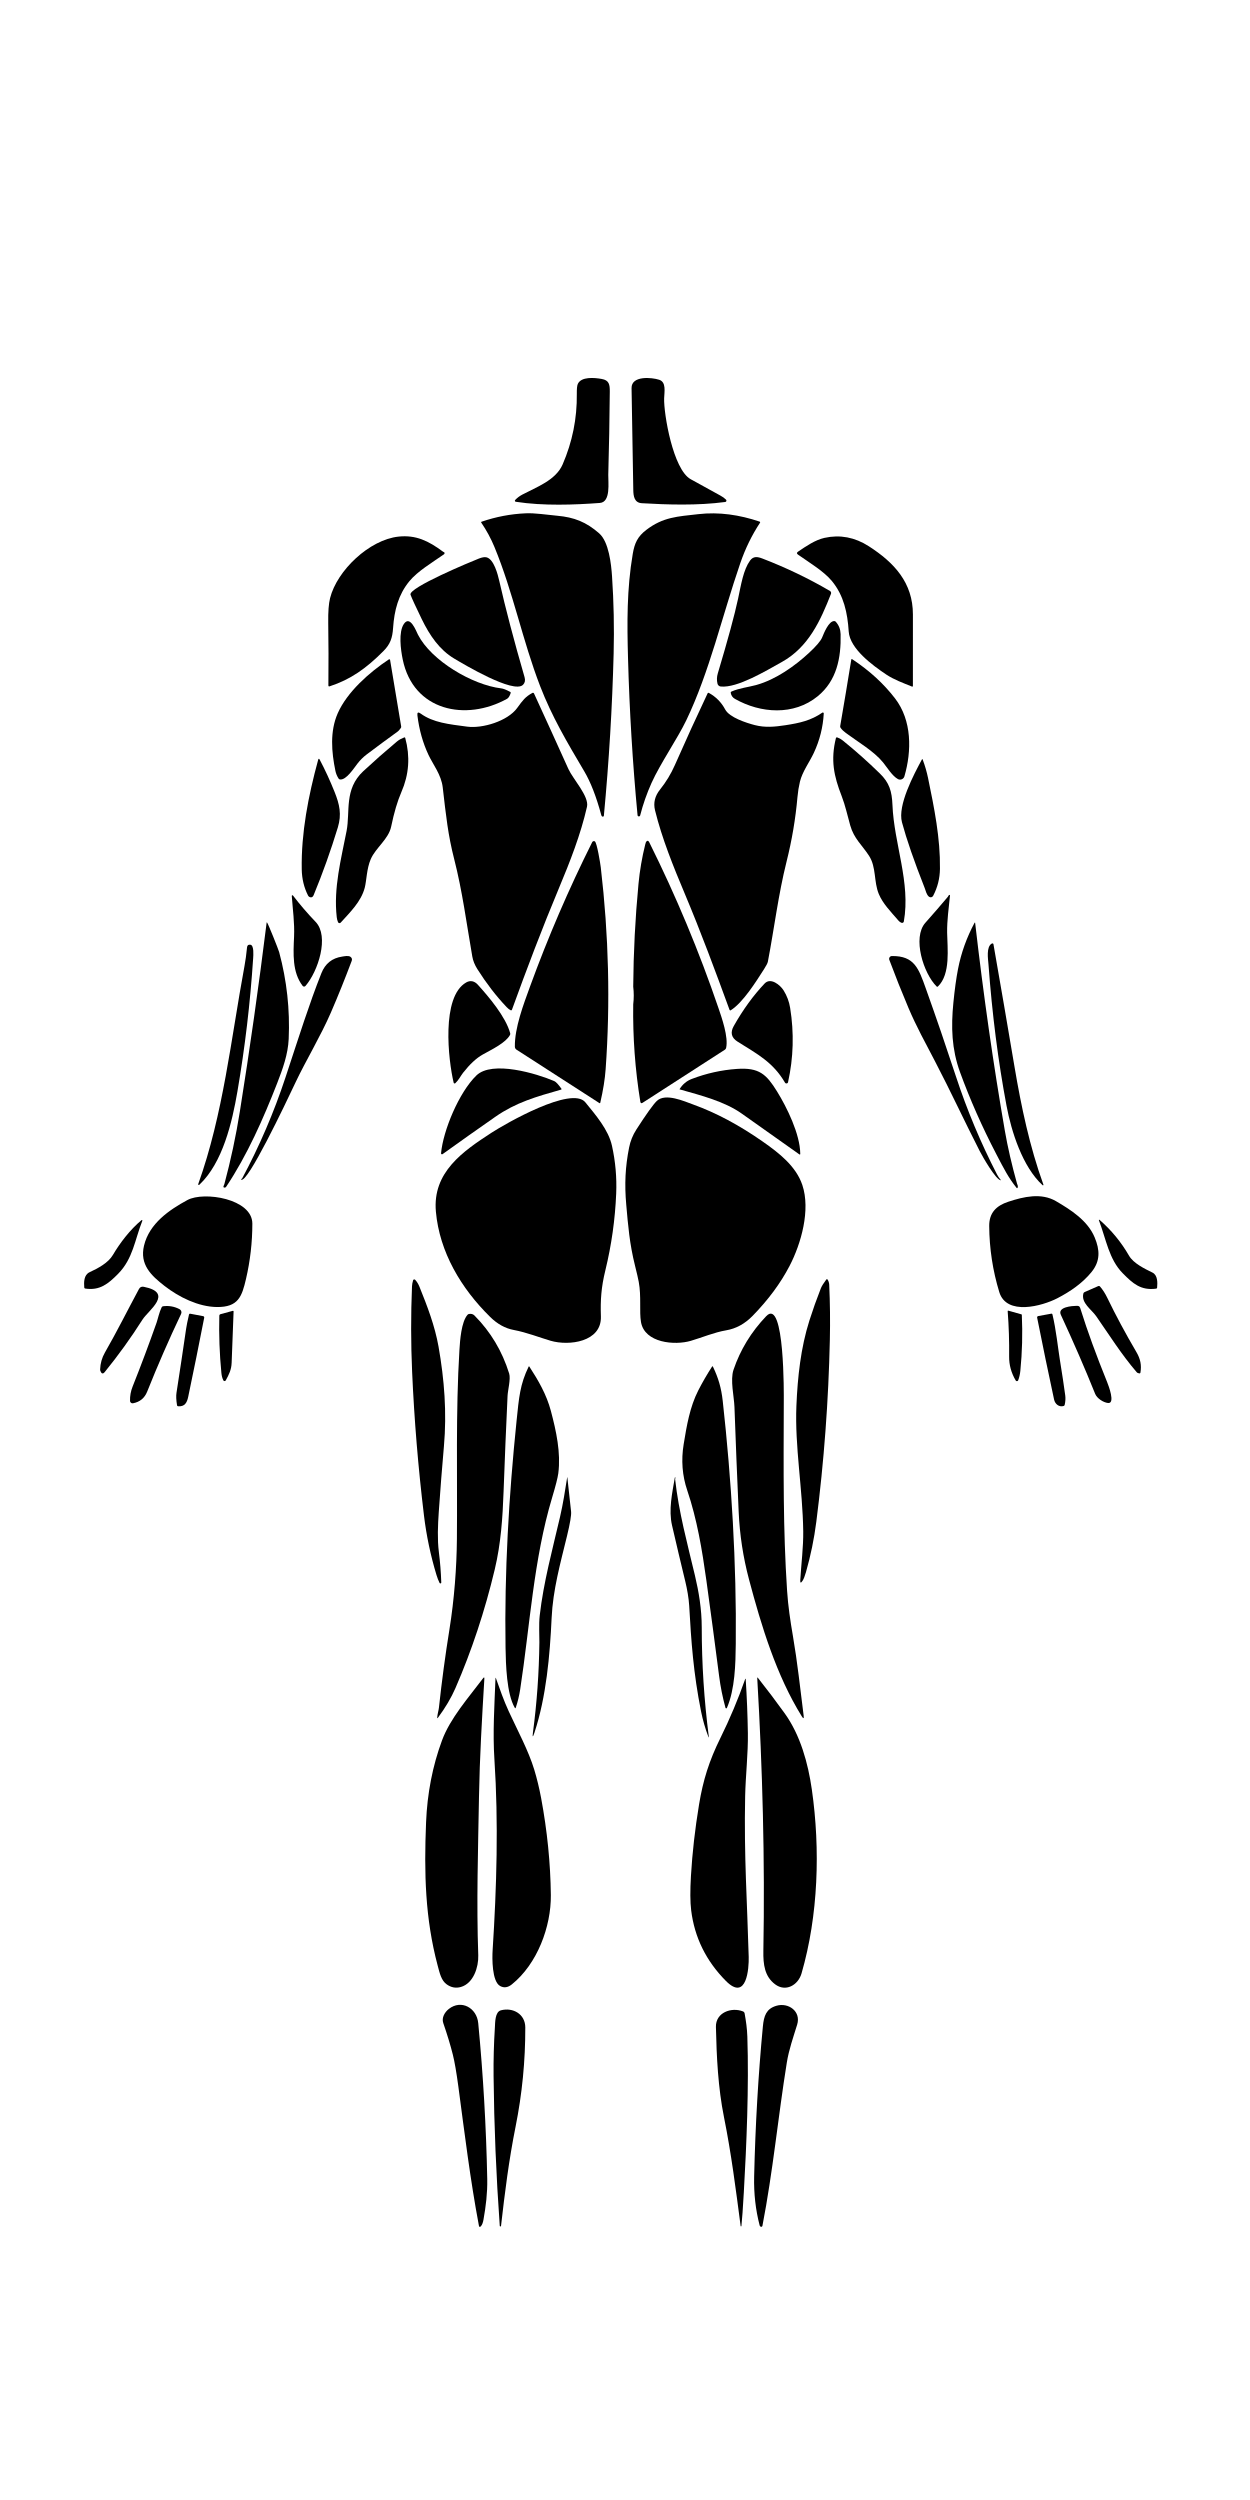
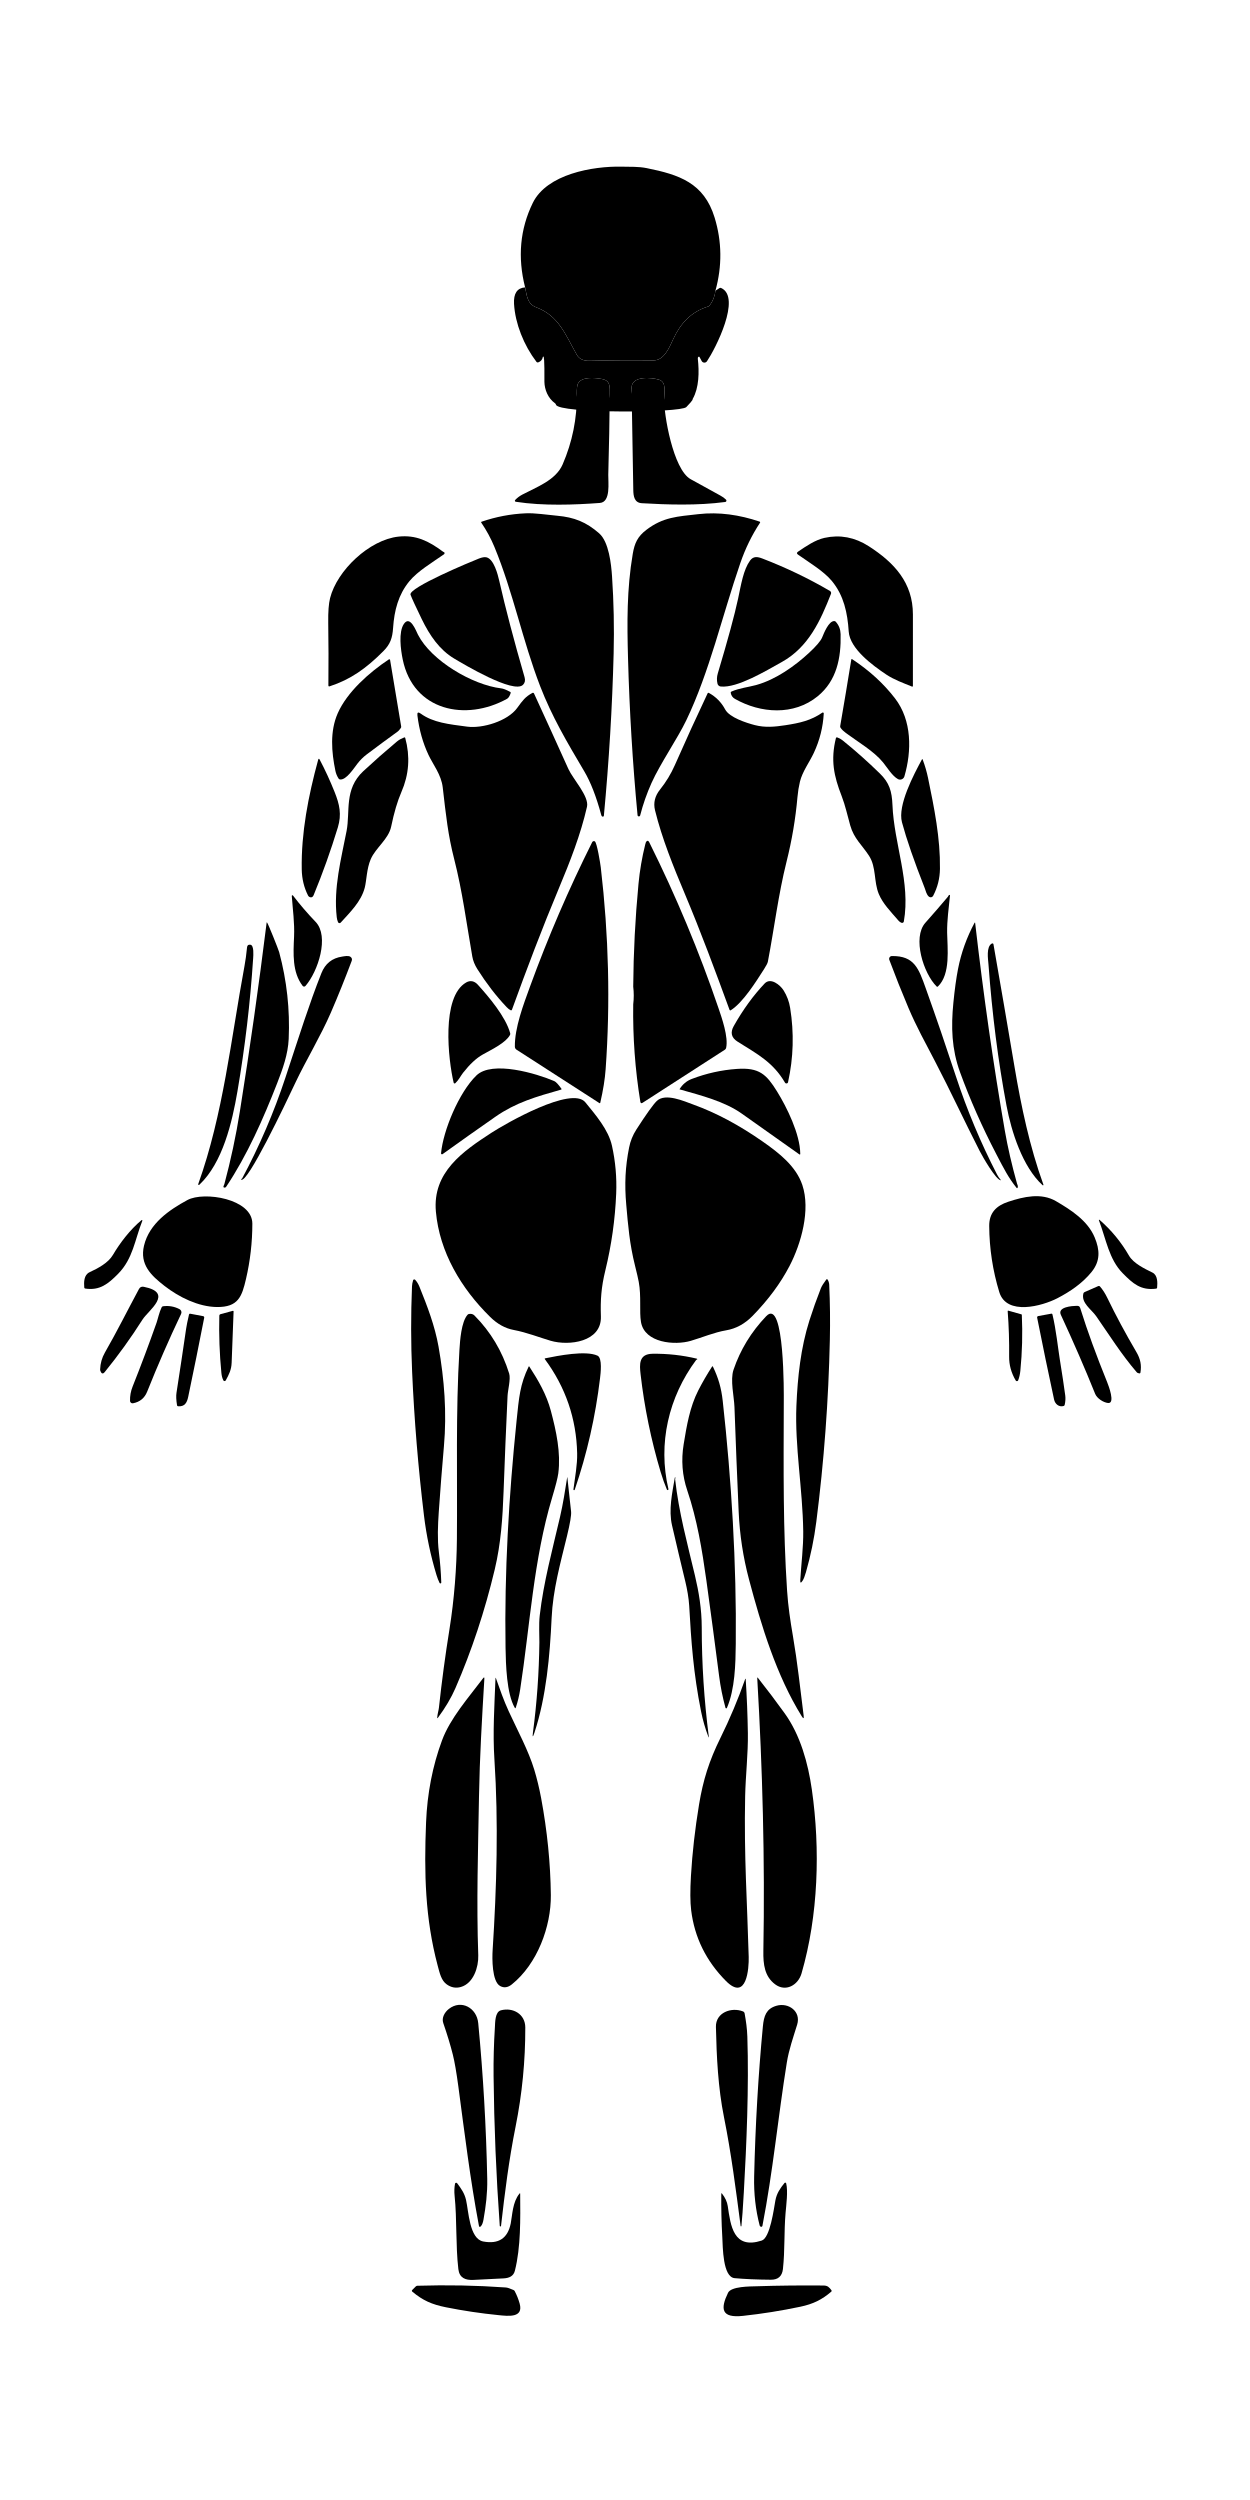
<svg xmlns="http://www.w3.org/2000/svg" viewBox="724 0 724 1448" class="body-map-svg body-map-back">
+   <g class="body-decoration" aria-hidden="true">
+     <path d="M1138.38 168.39q-.49 4.68-3.37 8.55-.31.41-.81.56c-9.91 3.11-15.97 9.67-20.28 18.94-2.21 4.75-5.25 12.39-11.48 12.3q-18.46-.25-36.94.25-5.35.14-7.43-3.53c-6.78-11.97-10.46-22.53-23.52-27.48-5.05-1.92-5.38-6.47-6.41-11.53q-6.64-26.16 4.43-48.88c8.13-16.7 34.61-21.41 51.58-21.04 4.89.11 9.69-.11 14.42.85 18.79 3.8 33.17 8.5 39.34 28.66q6.38 20.88.47 42.35z" />
+     <path d="M1028.14 166.45c1.03 5.06 1.36 9.61 6.41 11.53 13.06 4.95 16.74 15.51 23.52 27.48 1.387 2.447 3.863 3.623 7.43 3.53a910.025 910.025 0 0136.94-.25c6.23.09 9.27-7.55 11.48-12.3 4.31-9.27 10.37-15.83 20.28-18.94.333-.1.603-.287.81-.56 1.92-2.58 3.043-5.43 3.37-8.55l2.31-1.51a.977.977 0 01.99-.08c11.92 5.42-3.35 35.31-8.21 42.45-.761 1.11-2.423 1.028-3.06-.15l-1.26-2.32c-.133-.253-.32-.297-.56-.13-.34.24-.48.61-.42 1.11.86 7.64.75 16.87-2.96 23.31-.173.3.839.041-3.7 4.71-3.34 3.436-74.18 3.78-75.48-1.38a1.465 1.465 0 00-.55-.82c-4.15-2.97-6.07-7.95-6.16-12.39-.03-1.68.18-14.28-.53-14.63-.207-.1-.33-.037-.37.19-.3 1.553-1.183 2.597-2.65 3.13a.951.951 0 01-1.07-.32c-7.29-9.56-12.32-22.18-12.97-33.54-.34-6.04 1.797-9.23 6.41-9.57zm29.95 61.71c.173 14.187 18.967 14.703 19.1-1.37.03-4.05-.38-6.54-4.68-7.3-4.2-.75-11.87-1.47-13.85 2.91-.413.92-.603 2.84-.57 5.76zm31.71-3.35c.36 19.647 18.59 14.82 18.87 5.94.13-3.9 1.32-9.43-2.88-10.79-4.25-1.38-16.12-2.54-15.99 4.85z" />
+     <path d="M1070.06 785.19c2.95 1.36 1.8 10.43 1.49 13.04q-3.98 33.27-14.66 64.61a.39.39 0 01-.76-.17c.9-7.05 2.31-14.29 2.16-20.92q-.68-30.14-18.71-54.52-.29-.39.18-.49c7.42-1.52 23.53-4.69 30.3-1.55z" />
+     <path d="M1127.24 787.66c-15.99 21.49-22.3 48.51-16.08 74.83a.47.46-63.2 01-.88.29q-1.99-4.69-3.65-10.24-8.29-27.75-11.6-56.54c-.65-5.71-1.1-11.77 6.87-11.9q13-.19 25.68 2.83a.31.24 41.2 01.1.53q-.12.01-.27.07-.1.04-.17.13z" />
+     <path d="M998.25 1320.52c-4.62.24-8.17-1.08-8.78-6.28-1.6-13.81-.75-28.85-2.16-42.41q-.39-3.74.24-7.03a.69.69 0 011.23-.28c2.35 3.15 4.22 5.75 5.14 9.66 1.54 6.57 1.91 22.57 9.97 24.09q13.33 2.5 15.93-10.47c.92-4.57 1-12.33 5.05-17.25q.42-.51.42.15c.11 14.39.4 30.86-3.08 44.54-.79 3.13-3.31 4.23-6.51 4.4q-8.73.45-17.45.88z" />
+     <path d="M1149.5 1319.51c-6.93-.63-6.82-18.08-7.14-23.7q-.73-12.53-.59-25.09.01-.71.45-.15 2.74 3.49 3.29 7.17c1.67 11.25 3.21 25.34 19.7 19.99 4.87-1.58 7.03-18.57 7.89-23.21.79-4.2 2.74-7 5.28-10.13a.56.56 0 01.98.22c1.12 4.6.04 12.39-.37 17.26-.92 10.77-.32 21.48-1.52 32.37q-.7 6.23-7.01 6.18-12.13-.11-20.96-.91z" />
+     <path d="M962.87 1327.38q-.62-.51-.05-1.07l1.99-1.99q.39-.39.93-.41 25.66-.82 51.26 1 1.34.1 4.43 1.47.46.2.69.64 1.84 3.5 2.87 7.23c2.32 8.38-6.63 7.24-12.23 6.68q-15.37-1.53-30.5-4.56c-8.21-1.65-13.33-3.95-19.39-8.99z" />
+     <path d="M1154.35 1341.35c-12.48 1.36-13.27-3.88-8.67-13.37 1.82-3.76 12.72-3.65 16.39-3.77q19.44-.63 38.9-.44c2.41.02 3.31 1 4.61 2.76q.32.44-.09.79c-5.43 4.67-10.52 7.17-17.95 8.74q-16.46 3.47-33.19 5.29z" />
+   </g>
  <a href="/body-region/neck/" class="body-region-link">
    <g id="region-neck" class="body-region" data-region="neck">
      <path d="M1022.74 290.63a.62.61 25.9 01-.36-1.03q1.71-1.83 4.11-3.11c8.19-4.35 19.4-8.3 23.38-17.48q8.48-19.57 8.22-40.85-.05-4.38.57-5.76c1.98-4.38 9.65-3.66 13.85-2.91 4.3.76 4.71 3.25 4.68 7.3q-.2 24.11-.88 48.2c-.12 4.25 1.6 15.84-4.88 16.32-14.57 1.08-32.6 1.81-48.69-.68z" />
      <path d="M1095.75 291.46c-4.3-.25-4.9-3.99-4.95-7.71q-.46-29.47-1-58.94c-.13-7.39 11.74-6.23 15.99-4.85 4.2 1.36 3.01 6.89 2.88 10.79-.28 8.88 5.15 41.1 15.32 46.78q8.6 4.81 17.27 9.51 1.97 1.07 3.26 2.36a.8.79 63.6 01-.45 1.35c-16.12 2.17-33.78 1.56-48.32.71z" />
    </g>
  </a>
  <a href="/body-region/shoulders/" class="body-region-link">
    <g id="region-shoulders" class="body-region" data-region="shoulders">
      <path d="M980.66 319.58c.19.14.55.19.65.32a.8.8 0 01-.16 1.15c-6.78 4.75-15.26 9.77-20.03 15.58-6.41 7.78-8.76 16.96-9.44 27.04-.39 5.92-1.68 9.5-5.59 13.43-10.02 10.08-19.04 16.47-31.14 20.41q-.75.25-.75-.55.19-18.4-.09-36.3-.14-9.4 1.07-14.22c4.04-16.07 22.8-33.85 39.68-35.64 9.99-1.06 17.34 2.46 25.8 8.78z" />
      <path d="M1227.3 316.44c14.62 9.44 25.48 21.03 25.46 39.51q-.02 20.56-.01 41.37a.37.37 0 01-.51.35c-5.08-2.06-10.41-3.98-14.9-6.97-7.84-5.24-21.14-14.95-21.77-24.95-.69-10.75-2.81-20.85-9.76-29.25-4.68-5.65-12.96-10.58-19.6-15.26q-1.23-.87.01-1.71c4.6-3.13 9.91-6.78 15.25-7.98q13.58-3.03 25.83 4.89z" />
    </g>
  </a>
  <a href="/body-region/arms/" class="body-region-link">
    <g id="region-arms" class="body-region" data-region="arms">
      <path d="M931.03 442.29c-2.01 2.57-6.52 9.71-10.12 9.17q-.52-.08-.8-.52-1.35-2.09-1.84-4.44c-2.25-10.87-3.28-22.88 1.35-33.38 5.45-12.33 18.27-23.68 29.61-31.2a.47.46 68.7 01.71.32l6.42 38.52q.09.54-.26.97c-.47.58-1.12 1.52-1.71 1.94q-9.11 6.58-18.08 13.36-2.9 2.2-5.28 5.26z" />
      <path d="M958.15 427.11a.41.41 0 01.55.27q4.44 16.16-2.23 31.41-3.37 7.73-5.91 19.98c-1.51 7.28-8.93 12.21-11.81 18.82-2.42 5.56-2.41 12.5-3.51 16.66-2.14 8.06-8.51 14.15-13.91 20.13a.93.93 0 01-1.54-.25q-.57-1.3-.75-2.89c-1.93-16.91 2.52-33.52 5.71-49.99 2.16-11.21-1.54-24.15 9.68-34.59q9.54-8.86 19.55-17.23c1.3-1.08 2.7-1.72 4.17-2.32z" />
      <path d="M903.57 519.67a1.84 1.82-5.4 01-1.12-.92q-3.54-6.97-3.68-15.19c-.37-21.2 3.8-42.53 9.5-63.44q.33-1.23.92-.1 4.64 8.78 8.6 18.67c2.88 7.21 4.19 12.98 1.88 20.57q-6.07 19.96-14.02 39.23-.65 1.58-2.08 1.18z" />
      <path d="M1213.94 424.56q-2.02-1.5-3.08-3.02-.31-.46-.22-1 3.32-19.22 6.42-38.46.09-.56.56-.25 14.9 9.82 24.8 22.71c9.8 12.75 9.72 30.37 5.41 45.13a2.62 2.62 0 01-3.76 1.57c-3.26-1.77-6.22-6.71-8.62-9.67-5.24-6.46-14.75-12-21.51-17.01z" />
      <path d="M1246.2 534.5q-.95-.3-1.75-1.22c-4.65-5.4-9.13-9.88-11.46-15.51-2.96-7.13-1.37-15.5-5.64-22.09-4.06-6.26-8.72-9.91-10.89-17.58-1.62-5.68-2.81-11.46-4.97-17.02-4.56-11.69-6.45-20.86-3.33-33.56a.59.58-74 01.75-.42q1.69.56 3.22 1.79 11.23 9.08 21.54 19.18c5.39 5.28 6.92 10.13 7.24 18.16.9 22.52 10.62 44.97 6.59 67.49a1.01 1 13.9 01-1.3.78z" />
      <path d="M1258.43 439.96q2.01 5.38 3.1 10.68c3.58 17.36 7.13 34.77 6.89 52.61q-.11 8.3-3.94 15.61a1.61 1.6 33.4 01-2.44.5c-1.45-1.19-1.9-3.58-2.43-4.94q-9.23-23.41-13.19-38.15c-2.63-9.81 6.82-27.63 11.53-36.35q.28-.5.48.04z" />
      <path d="M878.44 534.38a.15.15 0 01.18-.13c.47.12 6.68 15.77 7.07 17.22q6.66 24.73 5.52 50.29c-.4 8.9-3.45 17.35-6.64 25.55-7.94 20.38-17.41 41.88-29.59 60.09a1.04 1.02-54.2 01-1.49.25c-.34-.26.37-1.45.47-1.83q5.58-20.8 8.97-42.08 8.65-54.15 15.51-109.36z" />
      <path d="M893 518.93a.39.38 24.6 01.69-.25q5.97 7.83 13.11 15.27c8.08 8.4 1.41 28.73-5.88 37.12a1.05 1.05 0 01-1.63-.05c-6.09-7.93-5.41-18.74-4.97-28.44.36-8.12-.76-15.7-1.32-23.65z" />
      <path d="M869.06 547.19c2.16.36 1.67 6.21 1.57 7.8q-2.54 38.84-9.11 77.16c-3.04 17.71-8.47 41.3-22.09 54.09a.38.38 0 01-.62-.41c14.51-40.44 19-84.26 26.8-126.31q.9-4.88 1.48-10.82.18-1.81 1.97-1.51z" />
      <path d="M864.24 682.58q15.09-28.18 25.12-58.55c8.14-24.63 13.67-42.4 20.79-60.35q3.31-8.37 12.08-9.63c1.35-.2 3.68-.75 4.86.21q1.13.93.61 2.3-5.8 15.45-12.04 29.88c-5.79 13.39-14.92 28.68-20.32 40.14-6.12 13-28.07 59.18-31.64 56.64a.21.21 0 01.03-.36q.15-.07.34-.13.12-.04.17-.15z" />
      <path d="M1272.99 519.43c.27-.33.33-.75.75-1.05a.32.32 0 01.5.29c-.7 7.22-1.77 14.33-1.66 21.54.13 8.94 2.13 24-5.35 31.17q-.37.35-.73 0c-7.63-7.55-14.2-28.29-6.52-36.92q6.6-7.41 13.01-15.03z" />
      <path d="M1312.82 688.04c-4.78-6.01-7.2-10.8-11.76-19.56q-12.39-23.79-21.03-47.53c-4.86-13.36-5.22-26.17-3.83-40.19q1.13-11.5 2.69-19.53 2.72-13.98 9.59-26.79a.17.17 0 01.32.06q7.26 63.12 17.22 120.49 2.43 14.04 7.03 30.55c.22.79.74 1.33.36 2.4a.34.34 0 01-.59.1z" />
      <path d="M1296.52 558.51c-.22-2.94-1.44-10.25 2-12.04a.62.61-18.4 01.89.44q6.25 35.69 12.21 71.07c3.88 23 8.77 46.2 16.73 68.19a.29.29 0 01-.47.31c-11.67-10.67-18.09-31.15-20.89-45.98q-7.27-38.55-10.47-81.99z" />
      <path d="M1303.5 683.6c-2.89-.66-10.16-13.21-12.11-17.02-8.8-17.21-16.92-34.81-25.84-51.89-5.36-10.27-10.98-20.49-15.39-30.95q-5.86-13.86-11.07-27.8a1.63 1.62 79.5 011.5-2.2c13.02-.16 15.5 7.18 19.65 18.81q9.04 25.33 17.43 50.89 9.65 29.37 23.82 56.84.87 1.69 2.13 3.12.24.28-.12.2z" />
      <path d="M789.41 726.84c3.98-6.79 9.89-14.6 16.56-20.14a.31.31 0 01.48.35c-4.39 11.06-5.38 21.94-14.02 30.72-5.82 5.93-10.7 9.81-19.04 8.57q-.55-.08-.59-.63c-.24-3.07-.26-7.29 3.1-8.85 4.82-2.26 10.72-5.28 13.51-10.02z" />
      <path d="M807.27 745.31c17.61 3.49 2.75 13.52-.73 18.99q-10.05 15.82-21.86 30.37-1.56 1.92-2.52-.58a2.41 2.33-55.4 01-.16-.96q.2-5.26 2.75-9.71c6.94-12.09 13.12-24.52 19.72-36.79q.91-1.7 2.8-1.32z" />
      <path d="M819.3 744.82c-7.79-6.06-14.51-12.4-11.88-23.38 3.07-12.83 14.66-20.7 25.14-26.38 9.57-5.18 37.61-.75 37.6 13.68q-.01 16.24-3.67 31.99c-2.38 10.26-4.49 16.44-16.87 16.3-10.71-.13-21.93-5.7-30.32-12.21z" />
      <path d="M827.99 758.27a2.08 2.07 26.6 01.91 2.73q-10.47 22.03-19.66 45.04-2.25 5.63-8.23 6.74a1.45 1.44 84.3 01-1.7-1.4q-.1-4.29 1.51-8.31 7.3-18.34 13.86-36.96c.74-2.1 1.53-6.08 2.97-8.96q.26-.5.82-.57 5.05-.64 9.52 1.69z" />
      <path d="M841.68 762.32a.76.75-79.1 01.6.89q-4.51 23.14-9.28 45.87c-.73 3.49-2.09 5.73-5.85 5.43q-.52-.04-.61-.56-.74-4.54-.32-7.21 2.89-18.57 5.59-37.18.38-2.65 1.67-8.22.13-.54.68-.44l7.52 1.42z" />
      <path d="M854.75 799.53a.78.78 0 01-1.37-.02q-.91-1.75-1.15-4.29-1.62-16.58-1.2-33.25a.84.84 0 01.61-.78l7.09-1.93q.59-.16.56.45-.58 14.77-1.12 29.56c-.14 4.06-1.54 6.86-3.42 10.26z" />
      <path d="M1336.39 751.96c-8.72 4.49-29.38 10.28-33.61-3.6q-5.68-18.65-5.83-38.24c-.06-7.59 4.01-11.75 11.09-14.08 8.85-2.92 19.02-5.3 27.54-.35 8.74 5.09 18.39 11.28 22.45 21.01 3.05 7.3 3.34 13.66-1.78 20.01-5.21 6.47-12.49 11.45-19.86 15.25z" />
      <path d="M1374.32 737.5c-8.05-8.14-9.61-19.67-13.85-30.75a.22.22 0 01.35-.24q10.3 8.96 17.1 20.77c2.57 4.47 9.08 7.59 13.57 9.79 3.11 1.52 2.96 5.9 2.71 8.73q-.05.52-.57.59c-8.87 1.17-13.48-2.98-19.31-8.89z" />
      <path d="M1383.76 795.45c-.59-.21-.96-.17-1.39-.68-8.84-10.3-15.85-21.5-23.44-32.41-2.81-4.02-8.81-7.64-7.45-13.14q.15-.6.7-.84l7.85-3.44q.66-.29 1.13.25 2.36 2.73 4.17 6.49 7.36 15.23 16.89 31.47c2.33 3.96 3.04 7.59 2.32 11.85a.58.58 0 01-.78.45z" />
      <path d="M1365.79 812.62c-2.7-.28-6.42-2.66-7.49-5.33q-8.74-21.76-19.85-45.74c-2.12-4.58 6.55-5.17 9.12-5.21 1.8-.03 1.93.71 2.38 2.18q5.72 18.34 15.35 42.12c.74 1.84 4.81 12.43.49 11.98z" />
      <path d="M1308.16 759.17l7.44 2.1q.23.07.24.31.75 16.26-.86 32.41-.3 3-1.25 5.48a.79.79 0 01-1.42.12q-3.9-6.58-3.82-13.9.16-13.07-.83-26.11-.05-.57.5-.41z" />
      <path d="M1340.07 814.35c-2.7.82-4.99-1.16-5.54-3.71q-5.06-23.49-9.82-47.47a.77.76-10.7 01.62-.9l7.52-1.38q.59-.11.73.47c2.08 8.53 3.26 19.85 4.22 25.75q2.09 12.92 3.19 21.14.34 2.54-.33 5.46a.86.84 88.4 01-.59.64z" />
    </g>
  </a>
  <a href="/body-region/upper-back/" class="body-region-link">
    <g id="region-upper-back" class="body-region" data-region="upper-back">
+       <path d="M1071.06 308.94c5.6 4.92 6.96 17.83 7.43 24.88q1.5 22.3.93 44.68-1.2 46.76-5.66 94a.57.56 3.7 01-.59.51q-.68-.03-.94-1.01-4.29-15.9-9.79-25.19c-10.24-17.31-18.8-31.84-25.59-49.4-10.19-26.38-15.6-54.28-26.46-80.58q-3.07-7.43-7.61-14.07-.3-.43.2-.6 12.47-4.28 25.48-4.85c5.54-.25 12.15.86 18.32 1.41 9.7.87 16.77 3.6 24.28 10.22z" />
+       <path d="M1163.98 302.12a.43.43 0 01.22.65q-7.08 10.77-11.41 23.37c-10.53 30.61-17.8 62.94-31.3 91.07-5.11 10.64-15.17 25.22-20.12 36.26q-4.08 9.08-6.59 18.83a.77.77 0 01-1.51-.12q-4.27-45.15-5.52-90.99c-.56-20.28-.74-39.92 2.75-60.43 1.04-6.13 2.77-9.98 7.85-13.85 9.8-7.48 18.02-7.73 30.1-9.11 12.02-1.39 23.92.4 35.53 4.32z" />
      <path d="M987.06 381.44c-8.48-5.06-14.14-13.28-18.82-22.92q-5.3-10.92-6.46-14.04c-1.49-4.01 35.14-19.22 39.61-20.97q2.75-1.08 4.33-.72c4.33.96 6.61 9.96 7.46 13.7q5.43 23.89 14.65 55.74.78 2.7-.88 4.39c-5.37 5.5-34.69-12.08-39.89-15.18z" />
      <path d="M1017.44 583.31q-9.11-9.57-16.97-22.03-2.28-3.62-2.91-7.25c-3.28-18.82-5.77-38.04-10.52-56.55-3.53-13.73-4.74-25.19-6.61-41.43-.85-7.35-5.67-13.34-8.22-18.75q-4.93-10.47-6.44-22.88-.33-2.72 1.89-1.11c7.25 5.27 16.36 6.16 26.91 7.56 8.86 1.19 23.41-3.18 28.94-10.76 3.34-4.58 4.7-6.5 8.86-8.77a.67.66-26.4 01.92.3q10.02 21.8 19.93 43.78c2.56 5.69 12.11 15.88 10.77 21.83-3.65 16.09-9.88 31.96-16.24 47.13-9.72 23.21-18.61 46.72-27.2 70.36q-.24.67-.88.35-1.03-.52-2.23-1.78z" />
      <path d="M1017.71 404.73c-23.86 13.25-54.31 7.11-60.45-22.75-1.2-5.81-2.5-15.84.64-20.55 3.63-5.44 7.17 4.18 8.17 6.14 7.71 15.14 31.62 29.16 48.2 31.13q1.84.21 5.26 2.06.4.21.26.64-.86 2.65-2.08 3.33z" />
      <path d="M1141.45 397.63a2.17 2.14-3.6 01-1.88-1.64q-.71-2.97.18-5.95 8.74-29.19 11.75-43.29c1.73-8.11 3.07-16.77 6.94-22.08 1.92-2.62 4.28-2.27 7.19-1.15q20.52 7.9 39.09 18.77a1.37 1.36 25.9 01.58 1.67c-6.05 15.46-12.98 30.84-28.43 39.45-9.45 5.26-25.83 15.17-35.42 14.22z" />
      <path d="M1149.69 404.8q-2.04-1.15-2.45-3.5-.09-.53.41-.75c4.64-2.04 9.78-2.51 14.63-3.87 11.01-3.1 22.03-10.83 30.34-18.57q6.33-5.89 7.58-8.93c1.02-2.49 3.79-9.5 7-9.46q.52.01.87.39 2.71 3.01 2.81 7.2c.33 13.77-2.24 26.93-13.26 35.95-13.88 11.36-33.12 9.94-47.93 1.54z" />
      <path d="M1161.19 419.98c6.1 1.57 11.6.99 17.75.06 8.36-1.27 14.83-2.76 21.34-7.27a.54.53 74.1 01.84.47q-.64 11.88-5.76 22.85c-2.42 5.2-6.64 10.84-8.04 16.67q-1.02 4.24-1.43 8.92-1.64 18.72-6.34 37.47c-4.73 18.91-7.13 38.67-10.8 57.85q-.24 1.24-2.2 4.3c-4.57 7.14-12.22 19.43-19.34 23.88a.44.43-25.6 01-.64-.22c-8.26-22.57-16.6-45.11-25.91-67.23-6.67-15.85-13.27-32.14-17.27-48.42q-1.58-6.41 2.91-12.01 5.21-6.51 8.57-14.14 9.25-21 19.01-41.64a.47.47 0 01.65-.21q6.17 3.37 9.51 9.64c2.45 4.6 12.22 7.75 17.15 9.03z" />
-       <path d="M1071.06 308.94c5.6 4.92 6.96 17.83 7.43 24.88q1.5 22.3.93 44.68-1.2 46.76-5.66 94a.57.56 3.7 01-.59.51q-.68-.03-.94-1.01-4.29-15.9-9.79-25.19c-10.24-17.31-18.8-31.84-25.59-49.4-10.19-26.38-15.6-54.28-26.46-80.58q-3.07-7.43-7.61-14.07-.3-.43.2-.6 12.47-4.28 25.48-4.85c5.54-.25 12.15.86 18.32 1.41 9.7.87 16.77 3.6 24.28 10.22z" />
-       <path d="M1163.98 302.12a.43.43 0 01.22.65q-7.08 10.77-11.41 23.37c-10.53 30.61-17.8 62.94-31.3 91.07-5.11 10.64-15.17 25.22-20.12 36.26q-4.08 9.08-6.59 18.83a.77.77 0 01-1.51-.12q-4.27-45.15-5.52-90.99c-.56-20.28-.74-39.92 2.75-60.43 1.04-6.13 2.77-9.98 7.85-13.85 9.8-7.48 18.02-7.73 30.1-9.11 12.02-1.39 23.92.4 35.53 4.32z" />
    </g>
  </a>
  <a href="/body-region/lower-back/" class="body-region-link">
    <g id="region-lower-back" class="body-region" data-region="lower-back">
      <path d="M986.76 627.1c-3.13-13.13-7.31-49.77 7.27-58.07 2.4-1.37 4.8-.82 6.7 1.29 6.15 6.8 16.22 18.56 18.77 28.15a1.35 1.3 52.6 01-.11.98c-2.51 4.53-9.96 8.09-15.83 11.36q-5.47 3.06-11.33 10.52c-1.23 1.56-2.6 4.3-4.5 6.06a.59.58-28.2 01-.97-.29z" />
      <path d="M1023.15 607.96a2.06 2.04-74.3 01-.94-1.69c-.17-10.98 5.04-24.58 8.79-34.9q15.61-42.83 36-83.59a1.11 1.1-62.5 011.51-.48c1.25.66 3.21 12.98 3.46 15.08q6.94 59.25 2.82 116.88-.62 8.66-3.1 19.37-.13.53-.59.24l-47.95-30.91z" />
      <path d="M1090.76 581.75q.62-5.16 0-10.27.22-29.79 3.05-59.5 1.1-11.58 3.91-22.88.31-1.27.44-1.43 1.08-1.43 1.88.17 23.38 46.97 40.14 96.18c1.8 5.28 5.84 16.69 4.38 22.96a1.64 1.64 0 01-.71 1.01l-47.63 30.72q-1.12.72-1.34-.6-4.54-28-4.12-56.36z" />
      <path d="M1151.19 603.31q-5.39-3.38-2.19-9.05 8.03-14.22 17.88-24.62c3.49-3.69 9.04.89 10.97 3.99q2.92 4.66 3.8 10.14 3.5 21.77-1.21 43.02a.96.96 0 01-1.77.28c-6.92-11.85-16.03-16.56-27.48-23.76z" />
    </g>
  </a>
  <a href="/body-region/glutes/" class="body-region-link">
    <g id="region-glutes" class="body-region" data-region="glutes">
      <path d="M1045.06 626.19q1.42.61 4.11 4.4.27.39-.19.52c-14.47 4.12-26.13 7.4-38.13 15.77q-15.37 10.71-30.53 21.6a.55.54 74.9 01-.86-.5c1.19-13.13 10.35-35.23 20.46-45.06 9.14-8.88 34.99-1.11 45.14 3.27z" />
      <path d="M1007.94 762.81c-16.94-16.64-29.37-37.66-31.47-61-2.06-22.84 15.63-34.95 32.18-45.71 8.2-5.33 46.51-27.32 54.37-17.65 5.92 7.29 13.38 15.84 15.44 25.21q3.01 13.63 2.44 27.6-.94 22.59-6.27 44.49c-2.43 9.96-2.9 17.16-2.59 26.75.47 14.83-18.52 17.18-29.12 14.07-6.38-1.87-13.79-4.83-21.35-6.25q-7.39-1.38-13.63-7.51z" />
      <path d="M1117.94 631.04q-.13-.03-.27-.06-.12-.02-.06-.13 2.58-4.2 7.05-5.92 12.71-4.87 26.13-5.81c12.93-.91 17.1 3.08 23.28 13.06 5.71 9.22 13.32 24.7 13.44 36.06q.01.76-.61.32-16.65-11.74-33.2-23.51c-10.03-7.14-23.72-10.58-35.76-14.01z" />
      <path d="M1124.12 776.61c-9.28 2.74-26.75 1.29-28.86-10.88-1.05-6.03.27-14.88-1.3-23.27q-.54-2.94-2.15-9.35c-3.2-12.81-4.02-23.33-5.08-35.27-1.07-12.03-.57-22 1.64-33.17q1.1-5.6 4.19-10.41 8.74-13.58 11.87-16.59c4.96-4.77 15.84.18 21.19 2.11q19.7 7.12 40.17 21.43c9.59 6.7 19.29 14.31 22.93 25.17 4.81 14.37-.65 33.88-7.42 46.87q-7.79 14.97-21.39 28.9-6.74 6.9-15.26 8.36c-7.07 1.21-13.68 4.08-20.53 6.1z" />
    </g>
  </a>
  <a href="/body-region/hamstrings/" class="body-region-link">
    <g id="region-hamstrings" class="body-region" data-region="hamstrings">
      <path d="M963.27 741.53a.71.7 31.7 011.19-.28q1.51 1.62 2.47 3.99c4.6 11.41 8.93 22.66 11.07 34.72 3.38 19.14 4.84 38.23 3.12 57.74q-1.68 19.06-2.99 38.15c-.51 7.55-.88 15.71.07 23.18q1.08 8.54 1.39 17.57a.52.52 0 01-.98.25q-1.03-2.07-1.8-4.62-5.13-16.92-7.25-34.49-5.01-41.45-6.86-83.17-1.09-24.75-.07-49.51.06-1.59.64-3.53z" />
      <path d="M1030.2 791.53q.17-.36.38-.03c5.26 8.11 9.94 16.15 12.47 25.64 3.12 11.72 5.87 24.36 4.31 36.24q-.5 3.8-3.57 14.02c-10.75 35.81-12.83 74.2-18.5 111.1q-.82 5.4-2.55 10.55-.23.68-.59.07c-4.72-8.07-5.18-25.09-5.34-34.81-.7-43.69 1.92-87.82 6.38-131.28 1.41-13.74 1.99-21.15 7.01-31.5z" />
      <path d="M998.81 761.94q14.07 14.17 20.1 33.62c.98 3.15-.78 9.61-.93 12.91q-1.3 27.63-2.3 55.27c-.55 15.31-1.54 30.27-5.12 45.26q-8.62 36.18-22.76 68.73-3.65 8.41-10.15 17.19-.45.61-.41-.14c.11-1.93.82-4.15.99-5.71q2.45-22.72 6.08-45.26c2.83-17.66 4.18-35.95 4.33-52.37.33-36.43-.75-73.34 1.47-109.68.33-5.32 1.07-16.16 4.7-20.25q.33-.36.81-.45 1.95-.37 3.19.88z" />
      <path d="M1052.52 855.62a.04.04 0 01.08.01q1.07 9.9 2.17 19.87.33 3.04-2.37 14.18c-3.83 15.8-8.15 31.11-8.9 47.47-.99 21.61-3.11 45.66-9.92 66.3q-1.49 4.52-.87-.2 3.38-25.36 3.7-51.99c.05-3.74-.4-10.32.2-15.58 2.19-19.2 7.39-38.25 11.75-57.05 1.78-7.64 2.93-15.21 4.16-23.01z" />
      <path d="M1183.25 947.53c2.57 14.85 4.32 31.11 6.22 46.14q.35 2.74-1.11.39c-14.67-23.67-23.34-52.15-30.55-79.32q-5.08-19.14-5.97-39.05-1.36-30.37-2.44-60.74c-.22-6.09-2.56-15.63-.55-21.57q5.87-17.35 18.96-31.07c10.77-11.28 10.17 46.55 10.16 48.97-.13 41.09-.45 74.18 1.91 110.07.57 8.75 1.88 17.53 3.37 26.18z" />
      <path d="M1136.43 791.52q.27-.42.49.03c3.12 6.46 4.84 12.26 5.68 19.83 5.07 45.8 8.05 94.61 7.56 140.76-.13 11.8-.46 26.22-5.13 37.08a.44.44 0 01-.83-.06q-2.51-9.14-3.69-18.41-3.54-27.64-7.36-55.24c-2.49-18-5.47-35.67-11.09-52.26q-4.35-12.82-2.08-26.75c1.76-10.77 3.58-21.61 8.46-31.16q3.58-6.99 7.99-13.82z" />
      <path d="M1115.03 856.73c2.03 18.72 7.11 37.44 11.47 55.77 2.25 9.46 3.94 19.51 3.95 30.11q.02 31.7 4.08 63.16.16 1.26-.29.07-2.7-7.15-4.19-14.6c-4.44-22.21-5.71-40.52-6.87-61.23-.24-4.24-1.19-9.64-2.23-13.92q-3.94-16.25-7.7-32.55c-2.09-9.04.08-18.69 1.6-27.66q.07-.38.32-.09.16.19.01.4-.19.24-.15.54z" />
      <path d="M1202.61 741.08a.44.44 0 01.72.03c.52.82.9 1.86.95 2.91q.73 15.98.37 31.97-1.16 52.95-7.85 105.49-1.88 14.74-5.97 29.04-1 3.52-1.92 4.95-1.57 2.47-1.39-.37c.58-9.44 1.83-19.17 1.71-28.16-.32-24.52-4.94-49.11-3.95-72.75.69-16.54 2.5-33.51 7.54-49.38q2.99-9.4 6.61-18.6.74-1.88 3.18-5.13z" />
    </g>
  </a>
  <a href="/body-region/calves/" class="body-region-link">
    <g id="region-calves" class="body-region" data-region="calves">
      <path d="M982.69 1149.31c-3.07-2.23-3.98-6.24-5.24-11.03-7.19-27.14-7.88-53.18-6.67-82.78q1.03-25.29 9.23-47.45c4.77-12.89 15.33-24.77 23.79-36q.82-1.09.74.27c-1.37 22.86-2.72 45.67-3.11 68.49-.52 30.56-1.51 61.11-.42 91.68.24 6.83-2.77 16.29-10.08 18.37q-4.39 1.25-8.24-1.55z" />
      <path d="M983.99 1163.56c7.15-5.59 16.16-.63 17 8.23q4.31 45.02 5.22 90.26c.16 8.25-.8 15.79-2.19 23.65q-.45 2.52-1.43 3.66-.95 1.11-1.22-.33c-5.03-26.7-8.28-53.49-11.87-80.36q-1.68-12.52-3.24-18.71-2.04-8.12-5.53-18.24c-1.03-3 .8-6.25 3.26-8.16z" />
      <path d="M1013.69 1150.31c-4.8-2.61-4.66-16.17-4.36-20.75 2.34-36.49 3.44-73.94 1.04-110.45-1.03-15.55.02-31.49.62-47.06q.03-.66.25-.03c2.28 6.45 4.52 12.88 7.39 19.11 5.12 11.14 11.5 22.91 14.83 33.92q2.34 7.74 3.97 16.46 5.3 28.43 5.62 56.09c.2 18.32-7.9 40-22.63 51.79q-3.42 2.73-6.73.92z" />
      <path d="M1014.14 1164.37c7-1.83 14.1 2.2 14.11 9.95q.06 29.04-5.62 57.41c-3.87 19.28-6.24 38.23-8.43 57.48a.37.37 0 01-.74-.01q-3.12-43.48-3.58-86.64-.15-14.16.76-28.3c.18-2.83.02-8.98 3.5-9.89z" />
      <path d="M1172.94 1149.31c-6.06-4.56-6.94-11.4-6.8-19.4.96-52.67-.49-105.31-3.54-157.9q-.04-.72.41-.16 7.96 10.07 15.43 20.44c9.11 12.64 13.61 28.98 15.78 44.21 4.96 34.71 3.75 72.94-5.97 106.5-1.97 6.82-9.18 10.93-15.31 6.31z" />
      <path d="M1144.41 1147.33q-17.19-17.37-20.08-40.86-.89-7.22-.13-19.97 1.18-20.06 4.69-41.33c2.33-14.1 5.8-25.22 12.41-38.61q8.19-16.59 14.35-34.15a.14.13-37.7 01.26.03q1.01 15.71 1.26 31.44c.18 11.61-1.34 24.91-1.58 36.43-.72 34.7 1.22 62.05 2.06 93.19.17 6.32-1.1 26.1-13.24 13.83z" />
      <path d="M1173.74 1161.73c6.88-2 14.34 3.23 11.98 10.91-2.24 7.3-4.78 14.44-5.99 21.96-5.07 31.52-8.04 63.18-14.13 94.6a.72.71-61.9 01-1.21.37c-.14-.14-.35-.39-.4-.59q-3.53-13.58-3.19-28.23 1.04-44.67 5.06-87.04c.58-6.1 1.93-10.25 7.88-11.98z" />
      <path d="M1154.32 1165a1.58 1.57-84.6 01.97 1.18c.79 4.42 1.42 8.78 1.57 13.4.96 29.17-.47 62.66-2.04 90.23q-.78 13.79-1.39 19.52a.23.23 0 01-.45 0c-2.79-21.25-5.41-41.99-9.64-63.03-3.44-17.08-4.29-34.91-4.68-52.3-.19-8.37 8.99-11.61 15.66-9z" />
    </g>
  </a>
</svg>
